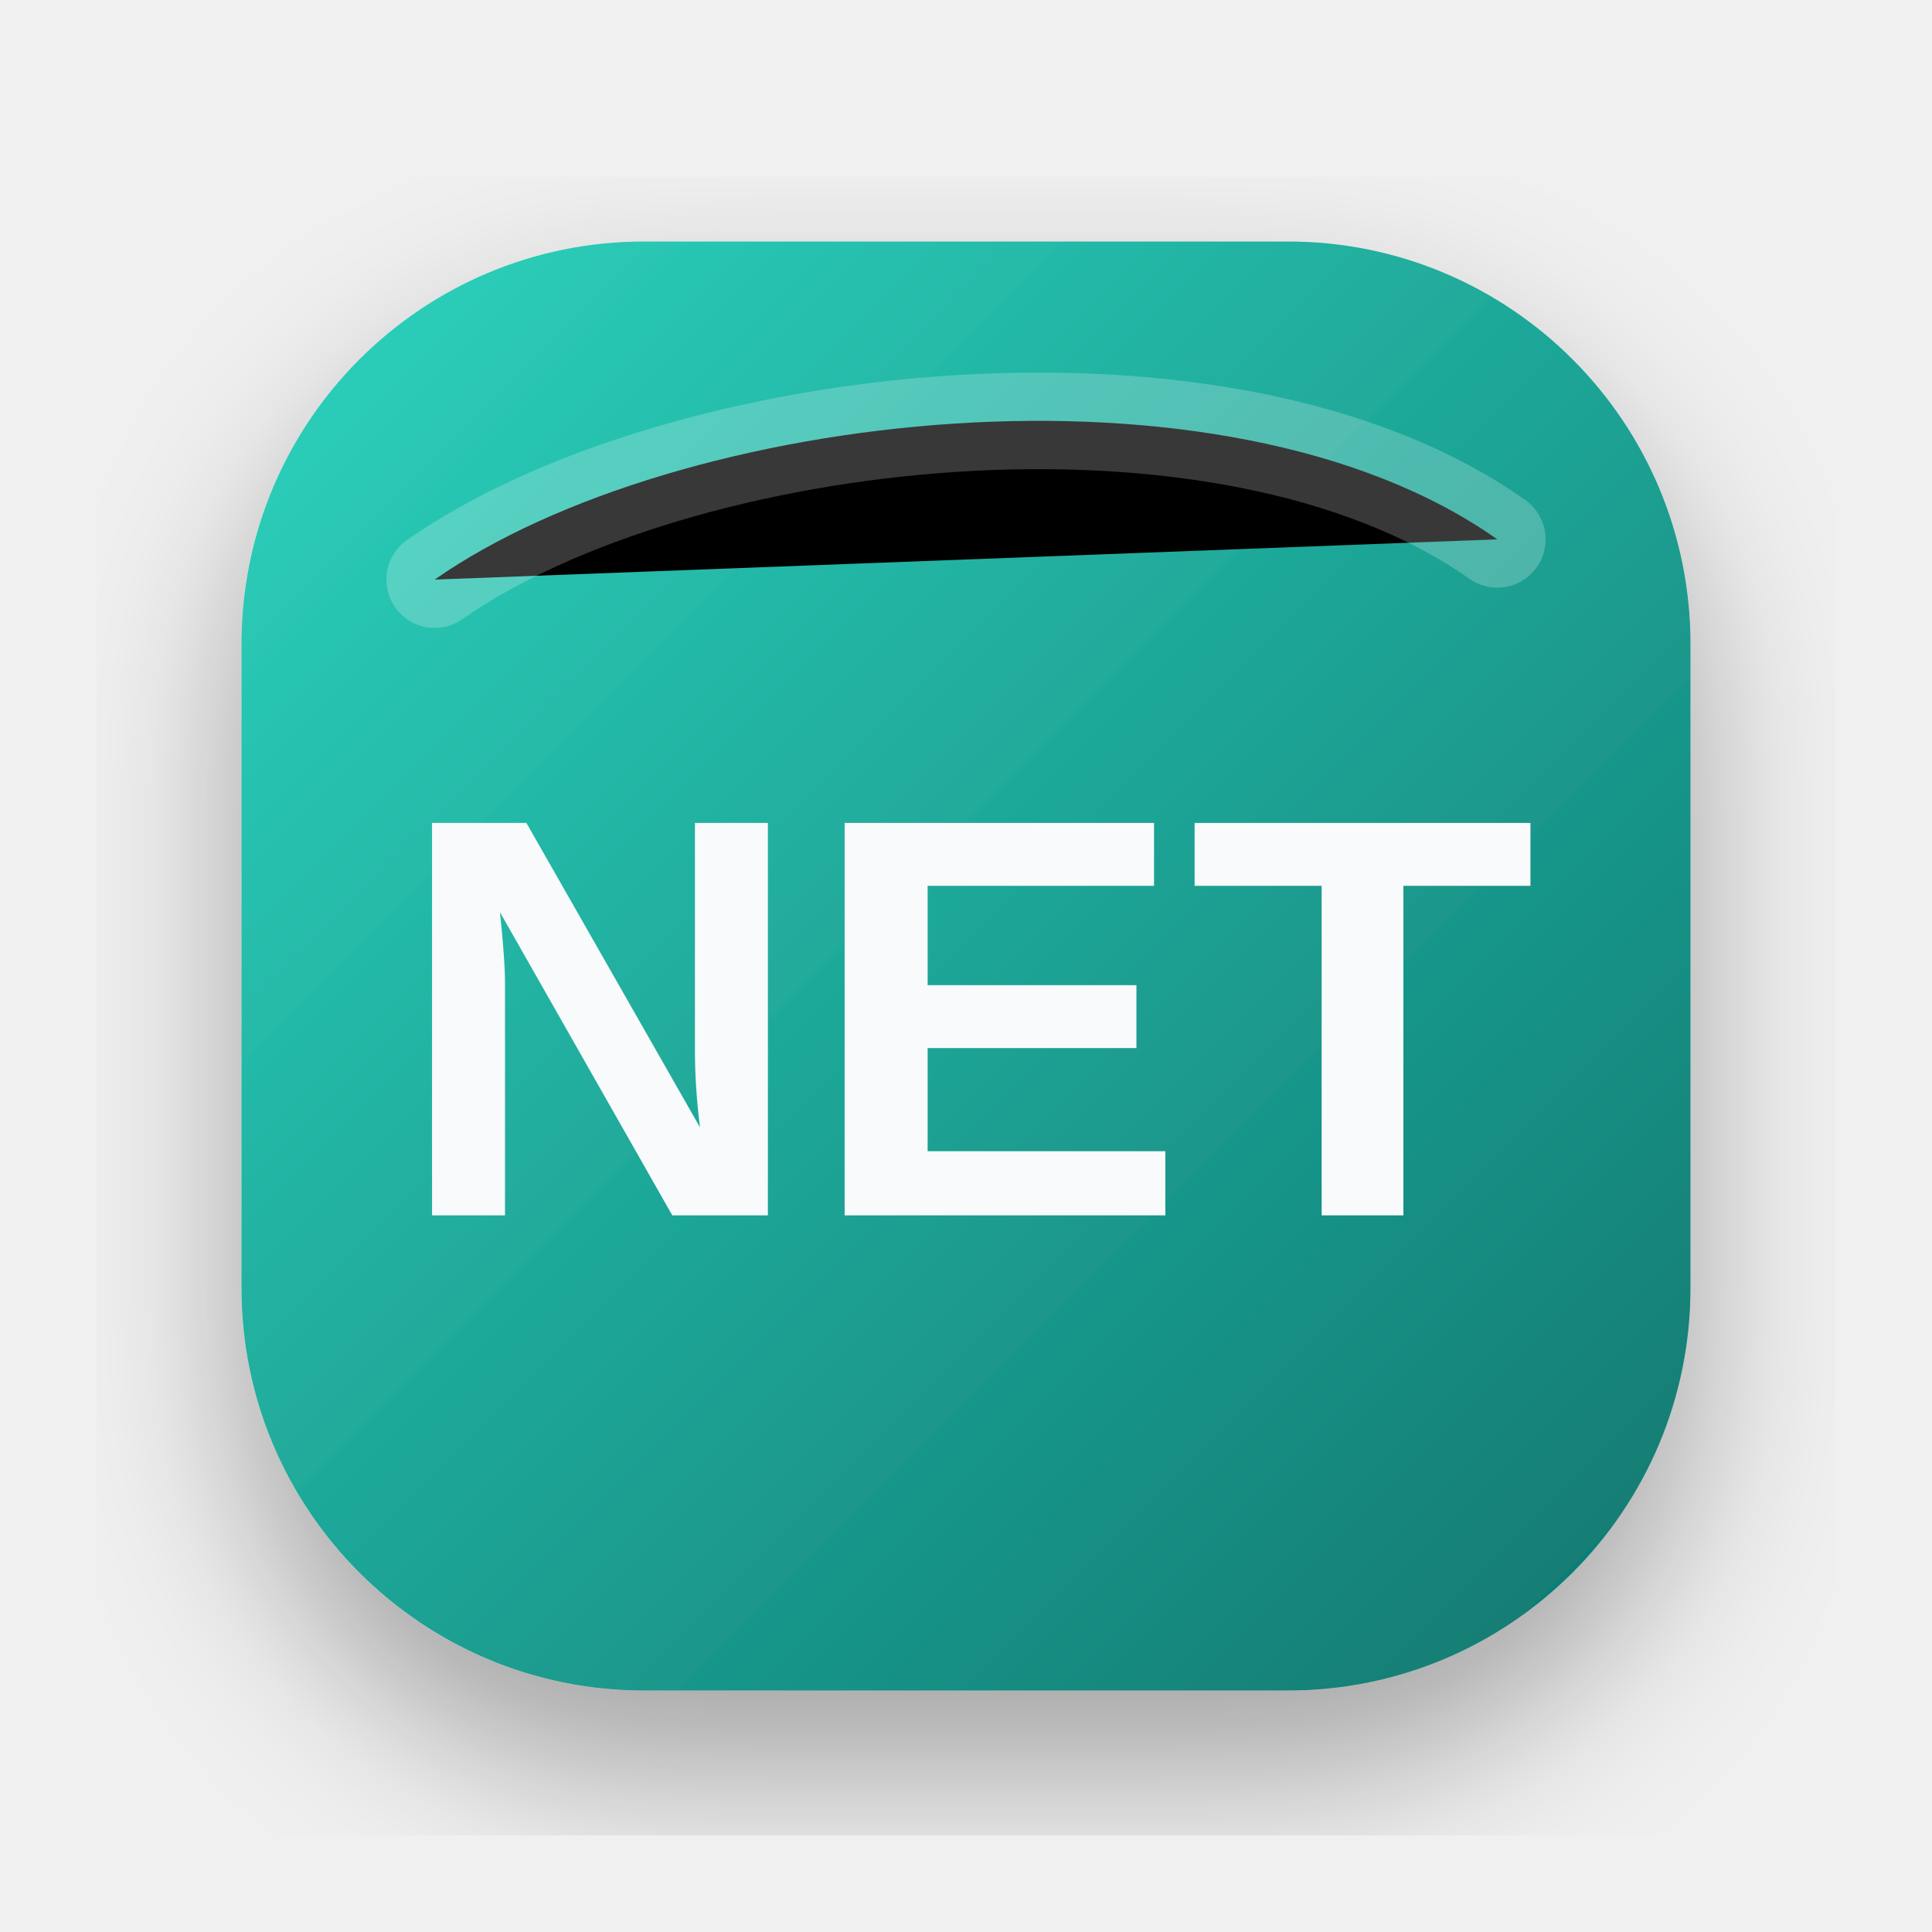
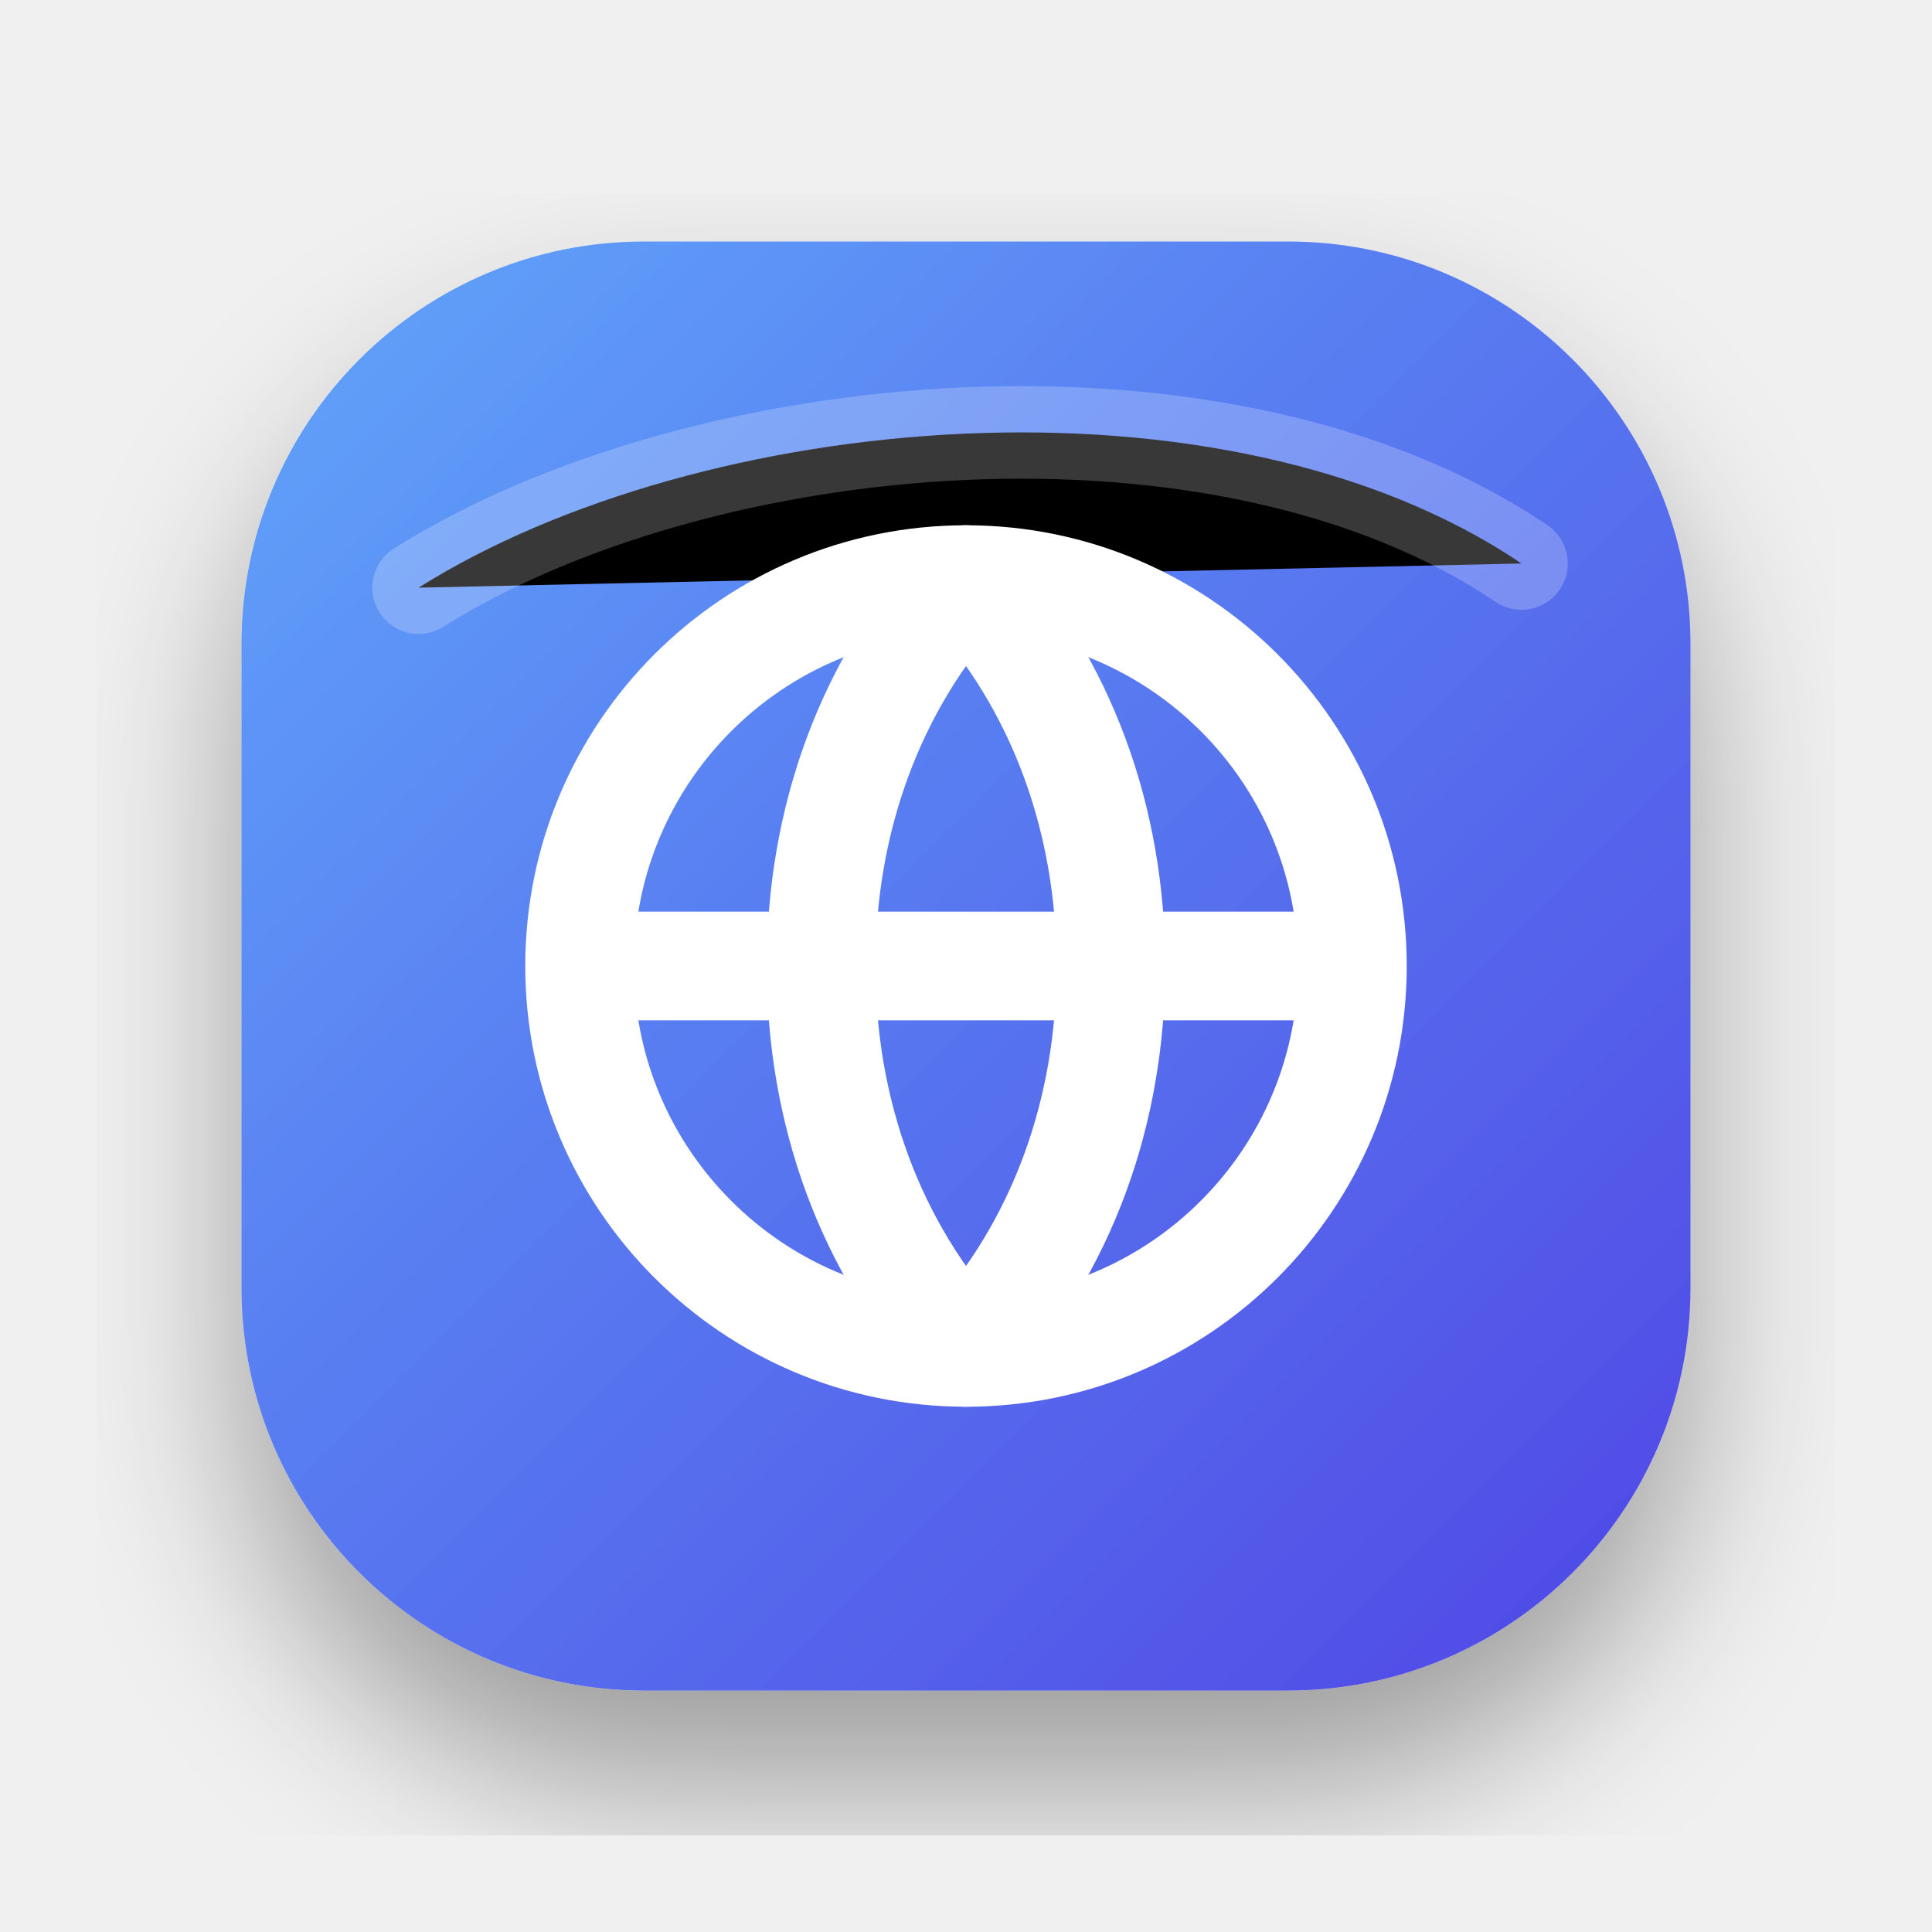
<svg xmlns="http://www.w3.org/2000/svg" viewBox="0 0 24 24">
  <defs>
    <linearGradient id="g" x1="0" y1="0" x2="1" y2="1">
-       <stop stop-color="#2DD4BF" />
-       <stop offset="1" stop-color="#0F766E" />
+       <stop stop-color="#60A5FA" />
+       <stop offset="1" stop-color="#4F46E5" />
    </linearGradient>
    <filter id="s">
-       <feDropShadow dx="0" dy="1" stdDeviation="1.05" flood-opacity=".32" />
+       <feDropShadow dx="0" dy="1.2" stdDeviation="1.05" flood-opacity=".34" />
    </filter>
  </defs>
  <rect x="3" y="3" width="18" height="18" rx="5" fill="url(#g)" filter="url(#s)" />
-   <path d="M5.4 7.2c3-2.1 9.8-2.9 13.2-.5" stroke="#fff" stroke-opacity=".22" stroke-width="1.2" stroke-linecap="round" />
-   <text x="12" y="15.1" font-family="Arial,sans-serif" font-size="7.1" font-weight="800" text-anchor="middle" fill="#F8FAFC">NET</text>
+   <path d="M5.2 7.3c3.5-2.2 10-2.8 13.7-.3" stroke="#fff" stroke-opacity=".22" stroke-width="1.15" stroke-linecap="round" />
+   <g stroke="#fff" fill="none" stroke-width="1.35" stroke-linecap="round" stroke-linejoin="round">
+     <circle cx="12" cy="12" r="4.8" />
+     <path d="M7.4 12h9.2M12 7.2c1.2 1.3 1.8 3 1.8 4.8s-.6 3.5-1.8 4.8M12 7.2c-1.2 1.3-1.8 3-1.8 4.8s.6 3.5 1.8 4.8" />
+   </g>
</svg>
